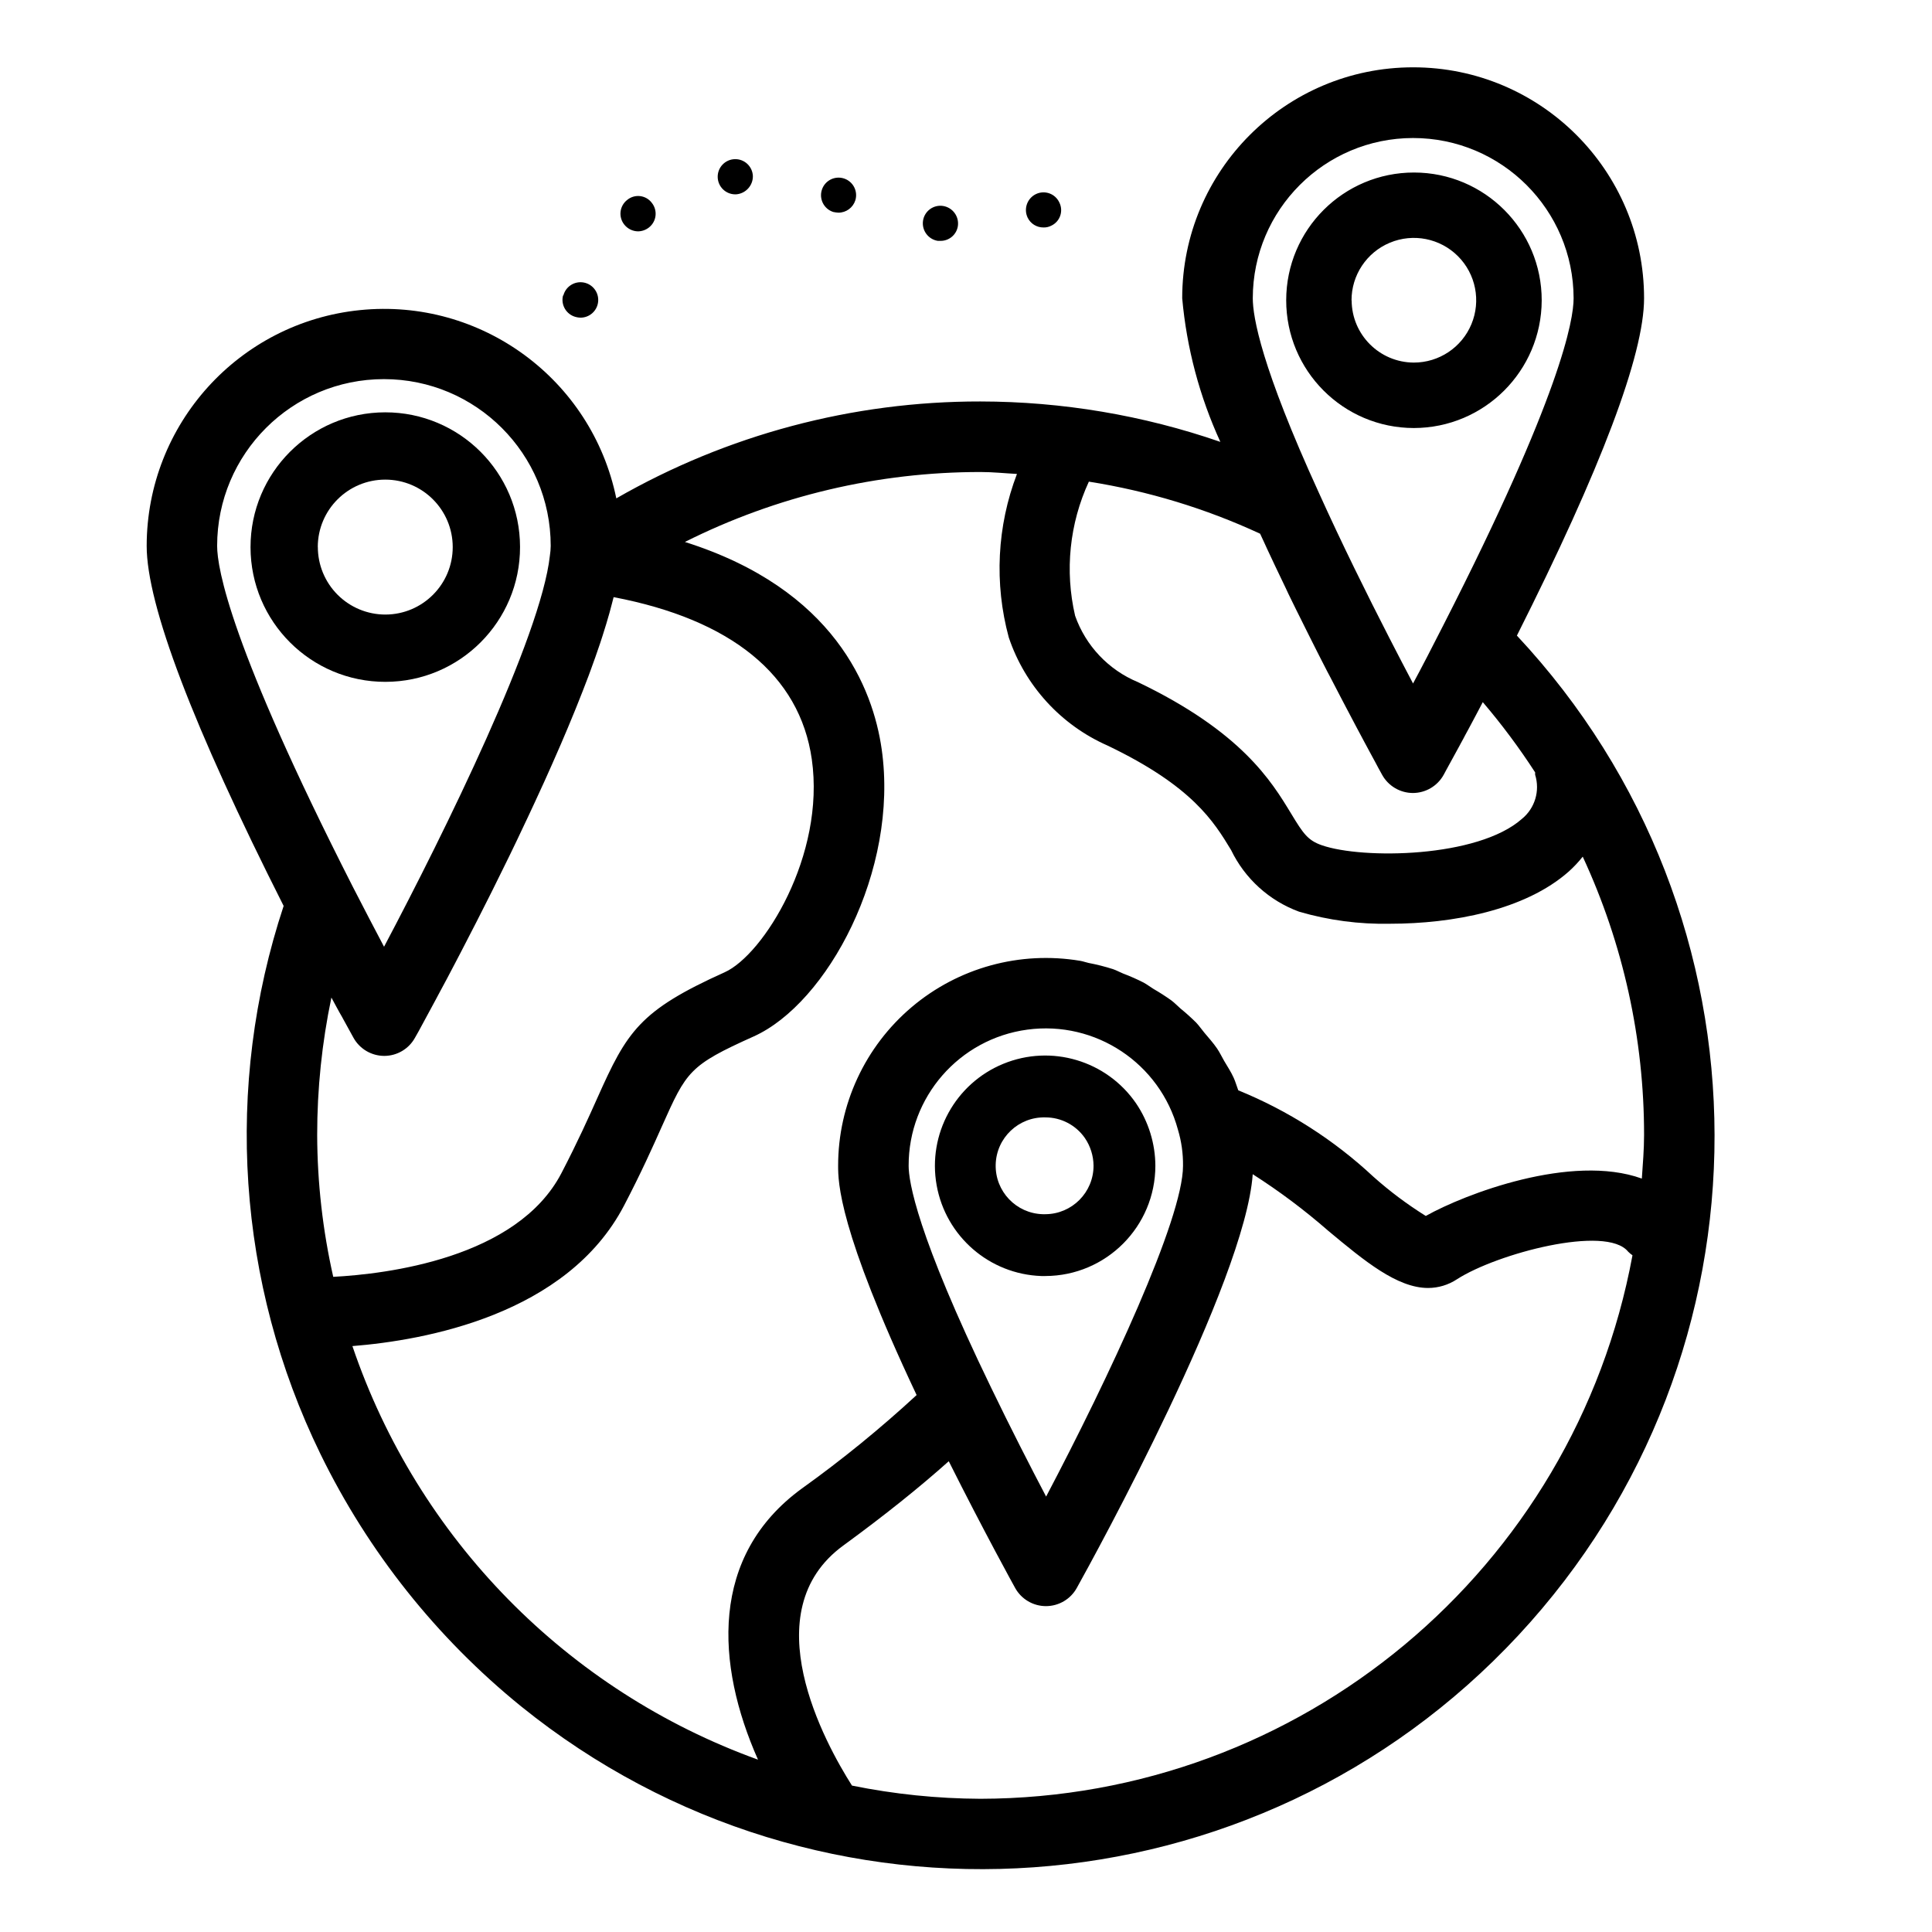
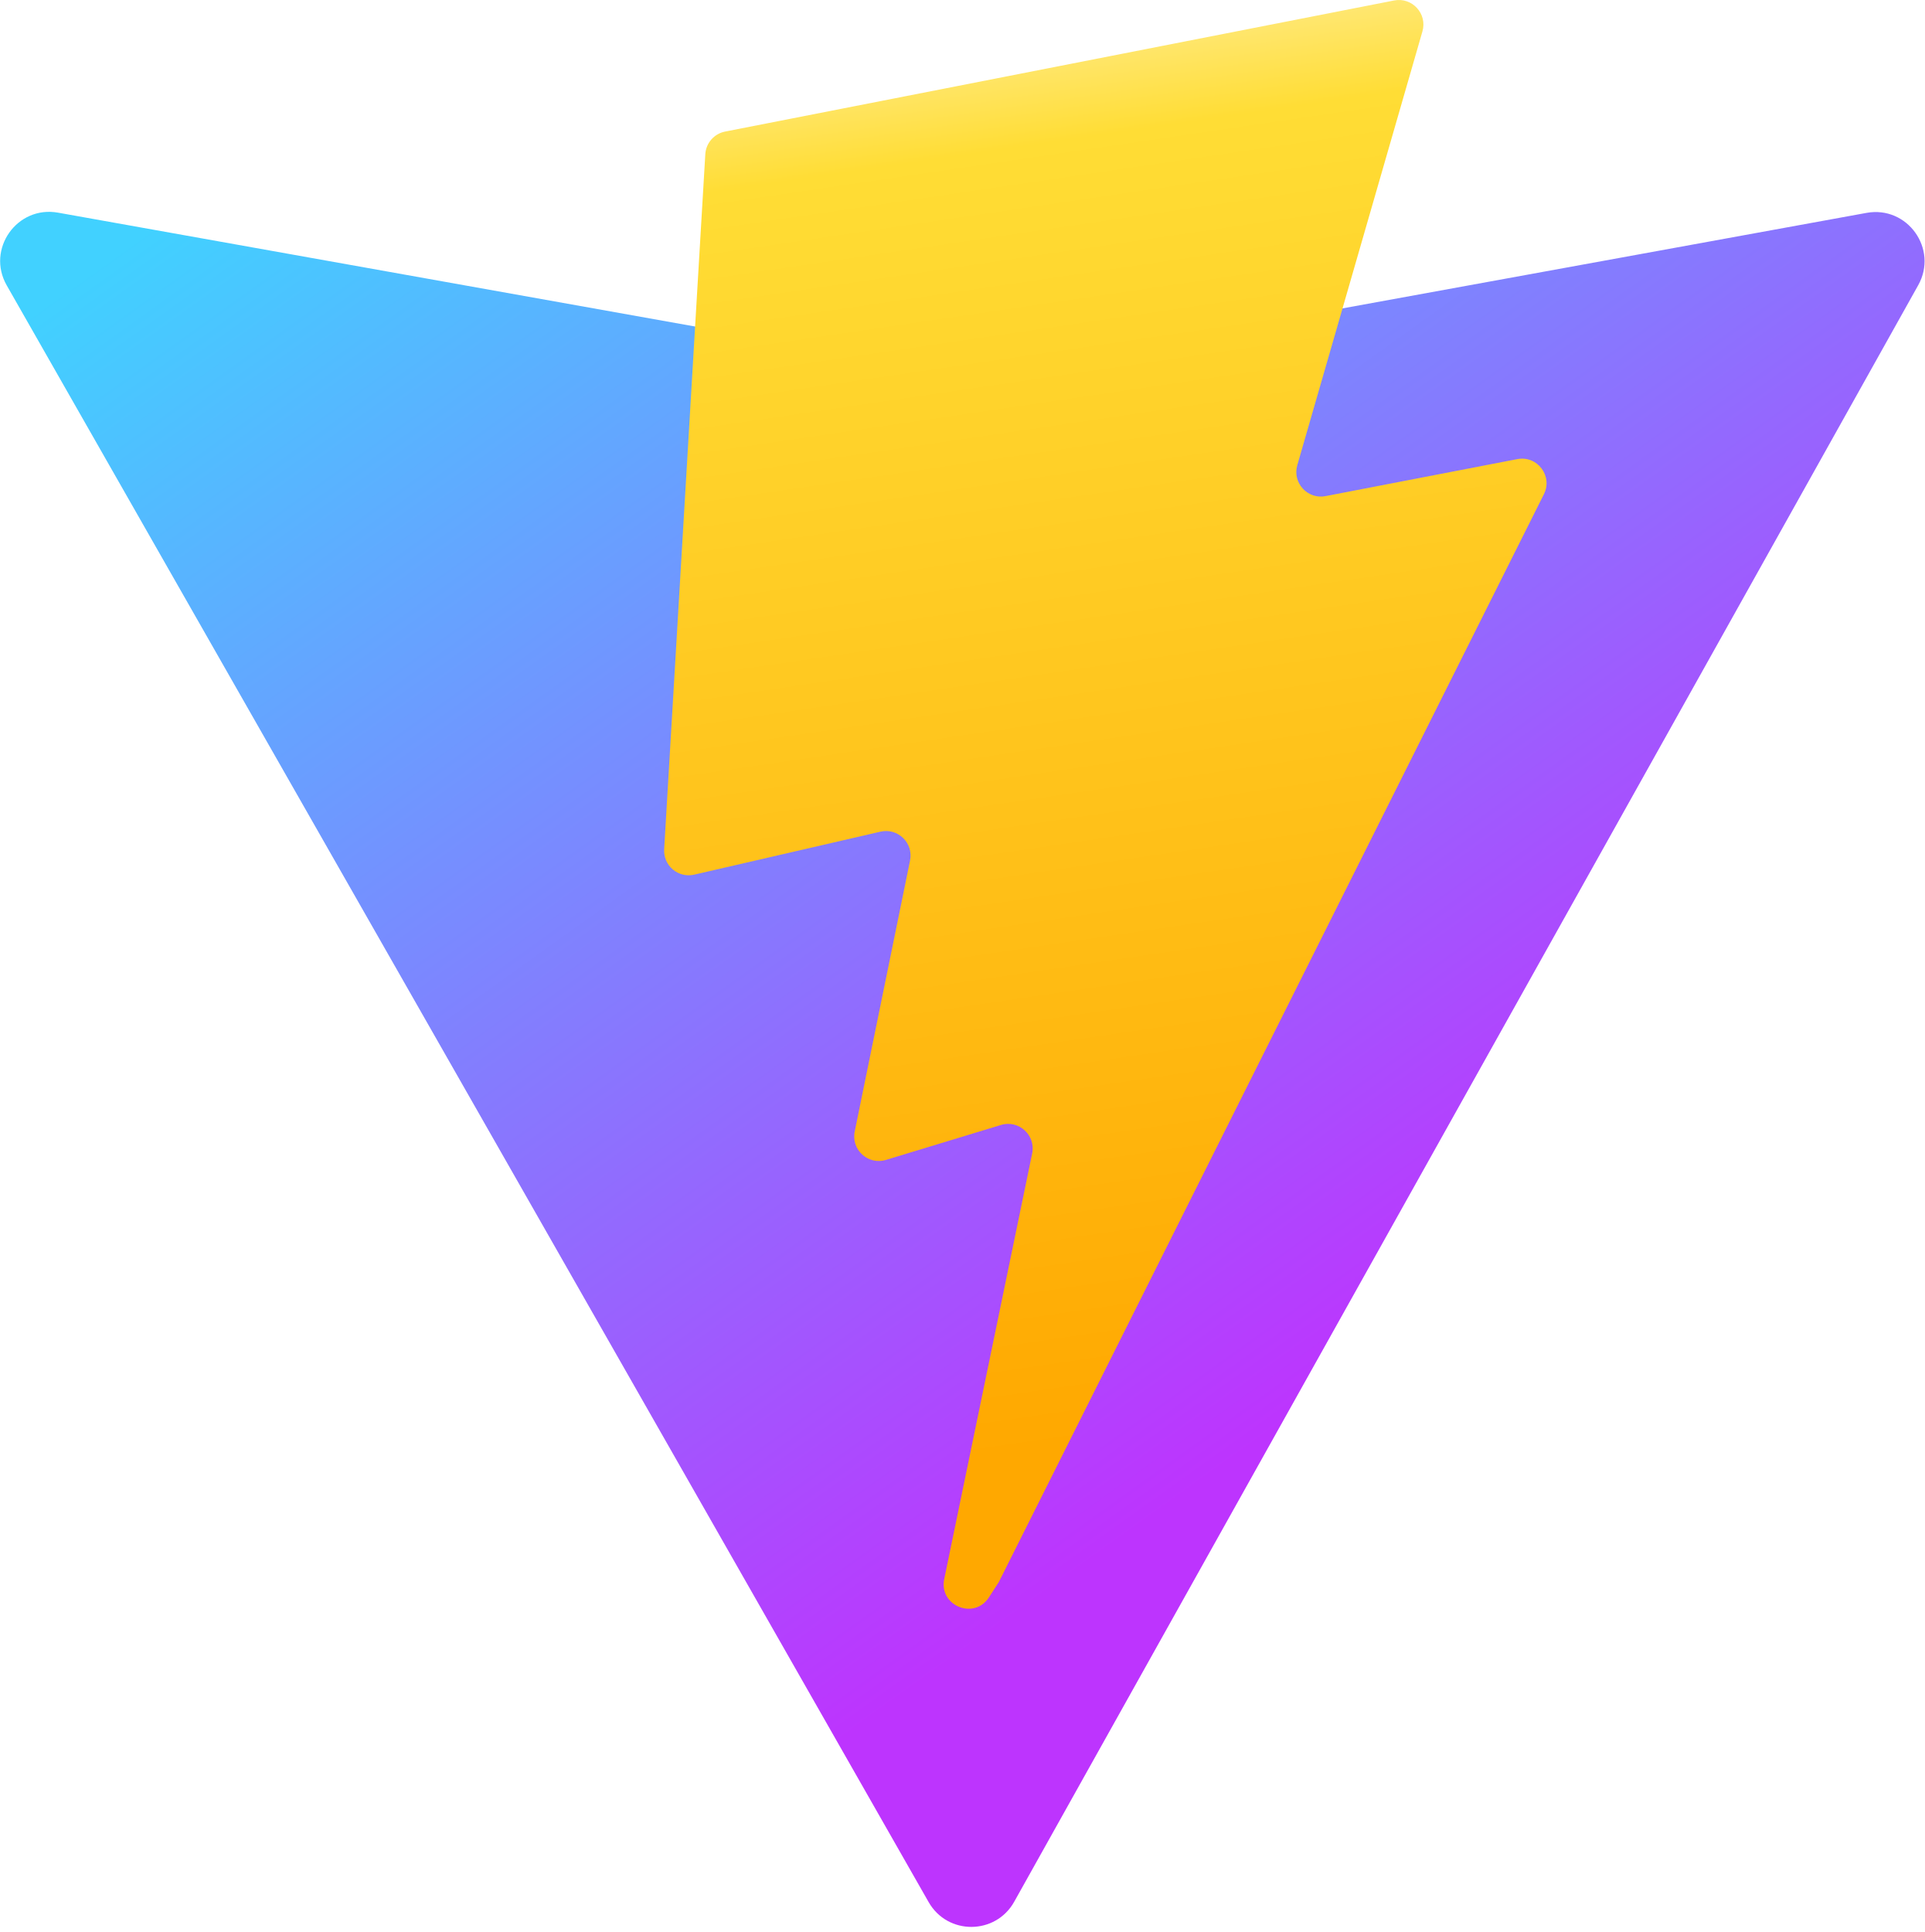
- <svg xmlns="http://www.w3.org/2000/svg" viewBox="0 0 64 64" id="global-location">
-   <path d="M50.249,21.055c2.785-5.533,4.213-9.3,4.213-11.175a7.649,7.649,0,0,0-15.3,0,14.512,14.512,0,0,0,1.264,4.758,24.418,24.418,0,0,0-7.95-1.339,24.138,24.138,0,0,0-12.06,3.21A7.859,7.859,0,0,0,4.859,18.084c0,1.958,1.534,5.979,4.537,11.926a24.111,24.111,0,0,0,1.218,18.153,24.714,24.714,0,0,0,6.649,8.363A24.278,24.278,0,0,0,50.249,21.055ZM46.807,4.572A5.32,5.32,0,0,1,52.128,9.88c0,.717-.421,3.206-4.319,10.837-.363.714-.7,1.368-1,1.924-.236-.447-.505-.962-.789-1.516-.727-1.416-1.57-3.116-2.33-4.8C41.782,12.157,41.5,10.5,41.5,9.88A5.314,5.314,0,0,1,46.807,4.572ZM36.07,15.955a21.435,21.435,0,0,1,5.673,1.725c.042.092.085.183.128.275.033.073.067.146.1.219q.126.27.252.537c.036.075.07.148.106.222.085.179.17.356.255.533.035.071.069.143.1.214l.259.529.1.2.256.515.1.2c.08.16.159.316.237.471l.107.211c.079.155.156.3.233.454l.1.188c.078.151.153.3.228.439.027.053.055.107.082.158l.222.424.07.132.2.38.066.125c.062.117.12.225.177.331l.062.117.175.325.022.041.155.286.014.025.106.2.022.04.041.074.068.124a1.168,1.168,0,0,0,1.018.6h0a1.168,1.168,0,0,0,1.018-.6c.006-.012.047-.086.1-.186l.013-.023c.09-.163.23-.419.414-.757l.044-.083c.046-.085.1-.177.146-.272l.109-.2c.054-.1.109-.2.167-.313.049-.091.1-.188.151-.285s.095-.179.146-.277l.007-.014a22.074,22.074,0,0,1,1.735,2.328c0,.027-.005.053,0,.08a1.359,1.359,0,0,1-.438,1.459c-1.462,1.294-5.276,1.343-6.626.875-.464-.161-.615-.38-1.02-1.05-.654-1.078-1.641-2.707-5.073-4.354a3.716,3.716,0,0,1-2.083-2.2A6.882,6.882,0,0,1,36.07,15.955ZM7.193,18.084a5.525,5.525,0,1,1,11.05,0,2.309,2.309,0,0,1-.028.327c-.295,2.674-3.473,9.133-5.493,12.951-.3-.572-.658-1.248-1.036-1.989C7.631,21.407,7.193,18.824,7.193,18.084ZM10.507,37.6a22.172,22.172,0,0,1,.471-4.554c.031.056.054.1.082.151l.082.152c.071.13.136.251.2.358l.021.04c.211.387.344.625.347.631a1.168,1.168,0,0,0,1.018.6h0a1.164,1.164,0,0,0,1.018-.6c.016-.028.056-.1.113-.2l.015-.027.2-.37.151-.279.173-.32.189-.354c.071-.133.138-.258.215-.4s.177-.337.269-.512l.192-.367c.114-.218.233-.45.353-.685l.16-.31c.139-.271.281-.554.426-.842.039-.079.077-.154.117-.233q.235-.473.477-.967l.092-.187q.252-.518.5-1.048c.025-.051.049-.1.073-.153.171-.363.339-.726.506-1.093l.064-.139c.169-.373.332-.743.493-1.114l.053-.121c.159-.367.31-.73.457-1.09l.058-.143c.141-.348.273-.688.4-1.023.023-.06.044-.119.066-.179q.174-.471.323-.916c.027-.081.052-.16.078-.24q.129-.4.233-.772c.03-.107.056-.21.083-.313.017-.066.037-.136.052-.2,3.888.741,6.165,2.577,6.565,5.371.454,3.179-1.6,6.478-2.887,7.056-2.824,1.271-3.233,1.961-4.215,4.159-.289.646-.649,1.45-1.191,2.493-1.473,2.833-5.82,3.345-7.56,3.437A21.614,21.614,0,0,1,10.507,37.6ZM32.478,59.587a21.824,21.824,0,0,1-4.255-.437c-.894-1.407-3.293-5.765-.284-7.955,1.385-1.012,2.529-1.931,3.49-2.79,1.169,2.334,2.186,4.177,2.2,4.2a1.167,1.167,0,0,0,1.02.6h0a1.168,1.168,0,0,0,1.02-.6c.585-1.051,5.58-10.143,5.829-13.708A20.843,20.843,0,0,1,44,40.772c1.2,1,2.282,1.894,3.309,1.894a1.741,1.741,0,0,0,.955-.289c1.325-.854,4.946-1.814,5.669-.915a1.034,1.034,0,0,0,.145.121A22.006,22.006,0,0,1,32.478,59.587ZM30.1,38.619a4.539,4.539,0,0,1,8.92-1.2,4,4,0,0,1,.169,1.2c0,1.766-2.473,7.042-4.535,10.957-.517-.984-1.172-2.262-1.824-3.612C30.364,40.872,30.1,39.131,30.1,38.619ZM47.231,40.28a12.681,12.681,0,0,1-1.736-1.3,14.662,14.662,0,0,0-4.476-2.862c-.053-.138-.091-.283-.152-.416-.09-.2-.207-.372-.314-.556-.08-.137-.147-.283-.236-.413-.126-.185-.276-.35-.419-.521-.093-.11-.174-.232-.273-.336a6.938,6.938,0,0,0-.518-.466c-.1-.087-.193-.186-.3-.267a7.134,7.134,0,0,0-.6-.386c-.11-.067-.211-.147-.324-.208a6.747,6.747,0,0,0-.68-.3c-.113-.046-.218-.106-.333-.145a6.909,6.909,0,0,0-.813-.206c-.092-.02-.179-.054-.272-.069a6.881,6.881,0,0,0-8.021,6.789c0,.53.007,2.1,2.6,7.595a39.491,39.491,0,0,1-3.8,3.095c-3.064,2.231-2.856,5.826-1.454,8.983a22.126,22.126,0,0,1-13.436-13.7c2.391-.191,7.109-1.031,9-4.658.574-1.1.95-1.943,1.251-2.618.818-1.829.9-2.02,3.043-2.982,2.432-1.095,4.814-5.489,4.239-9.514-.288-2.015-1.56-5.3-6.519-6.866a21.828,21.828,0,0,1,9.8-2.317c.4,0,.8.043,1.2.064a8.756,8.756,0,0,0-.271,5.416A6.01,6.01,0,0,0,36.694,24.7c2.806,1.345,3.517,2.517,4.087,3.458A4.051,4.051,0,0,0,43.032,30.2a10,10,0,0,0,3.021.4c2.051,0,4.465-.445,5.917-1.732a3.986,3.986,0,0,0,.46-.49A21.874,21.874,0,0,1,54.462,37.6c0,.486-.042.963-.074,1.442C52.055,38.2,48.517,39.557,47.231,40.28Z" />
-   <path d="M51.071 9.952a4.232 4.232 0 1 0-4.236 4.227A4.241 4.241 0 0 0 51.071 9.952zm-6.3 0a2.065 2.065 0 1 1 2.06 2.059A2.068 2.068 0 0 1 44.775 9.952zM38.273 38.614a3.716 3.716 0 0 0-.64-2.065 3.653 3.653 0 1 0-3.139 5.721h.133A3.655 3.655 0 0 0 38.273 38.614zm-3.646 1.608h-.08a1.6 1.6 0 0 1 .08-3.207 1.591 1.591 0 0 1 1.309.681 1.653 1.653 0 0 1 .289.917A1.605 1.605 0 0 1 34.627 40.222zM17.227 18.118a4.464 4.464 0 1 0-4.458 4.469A4.463 4.463 0 0 0 17.227 18.118zm-6.7 0a2.235 2.235 0 1 1 2.24 2.24A2.237 2.237 0 0 1 10.529 18.118zM27.6 7.021a1 1 0 0 0 .174.024.588.588 0 0 0 .56-.409.581.581 0 0 0-1.108-.35A.583.583 0 0 0 27.6 7.021zM31.066 7.979h.094a.577.577 0 0 0 .571-.491.589.589 0 0 0-.49-.665.581.581 0 0 0-.665.49A.589.589 0 0 0 31.066 7.979zM34.567 7.535a.52.52 0 0 0 .256-.058.567.567 0 0 0 .268-.771.577.577 0 0 0-.769-.279.587.587 0 0 0-.281.781A.576.576 0 0 0 34.567 7.535zM19.071 10.5a.666.666 0 0 0 .151.023.587.587 0 1 0-.56-.735h-.011A.587.587 0 0 0 19.071 10.5zM24.357 6.438h.023a.6.6 0 0 0 .56-.607.583.583 0 1 0-.583.607zM21.136 7.664a.6.6 0 0 0 .362-.129.578.578 0 0 0 .093-.817.567.567 0 0 0-.817-.093.577.577 0 0 0-.093.816A.591.591 0 0 0 21.136 7.664z" />
+ <svg xmlns="http://www.w3.org/2000/svg" aria-hidden="true" role="img" class="iconify iconify--logos" width="31.88" height="32" preserveAspectRatio="xMidYMid meet" viewBox="0 0 256 257">
+   <defs>
+     <linearGradient id="IconifyId1813088fe1fbc01fb466" x1="-.828%" x2="57.636%" y1="7.652%" y2="78.411%">
+       <stop offset="0%" stop-color="#41D1FF" />
+       <stop offset="100%" stop-color="#BD34FE" />
+     </linearGradient>
+     <linearGradient id="IconifyId1813088fe1fbc01fb467" x1="43.376%" x2="50.316%" y1="2.242%" y2="89.03%">
+       <stop offset="0%" stop-color="#FFEA83" />
+       <stop offset="8.333%" stop-color="#FFDD35" />
+       <stop offset="100%" stop-color="#FFA800" />
+     </linearGradient>
+   </defs>
+   <path fill="url(#IconifyId1813088fe1fbc01fb466)" d="M255.153 37.938L134.897 252.976c-2.483 4.44-8.862 4.466-11.382.048L.875 37.958c-2.746-4.814 1.371-10.646 6.827-9.67l120.385 21.517a6.537 6.537 0 0 0 2.322-.004l117.867-21.483c5.438-.991 9.574 4.796 6.877 9.62Z" />
+   <path fill="url(#IconifyId1813088fe1fbc01fb467)" d="M185.432.063L96.44 17.501a3.268 3.268 0 0 0-2.634 3.014l-5.474 92.456a3.268 3.268 0 0 0 3.997 3.378l24.777-5.718c2.318-.535 4.413 1.507 3.936 3.838l-7.361 36.047c-.495 2.426 1.782 4.5 4.151 3.78l15.304-4.649c2.372-.72 4.652 1.36 4.15 3.788l-11.698 56.621c-.732 3.542 3.979 5.473 5.943 2.437l1.313-2.028l72.516-144.72c1.215-2.423-.88-5.186-3.54-4.672l-25.505 4.922c-2.396.462-4.435-1.77-3.759-4.114l16.646-57.705c.677-2.35-1.37-4.583-3.769-4.113Z" />
</svg>
